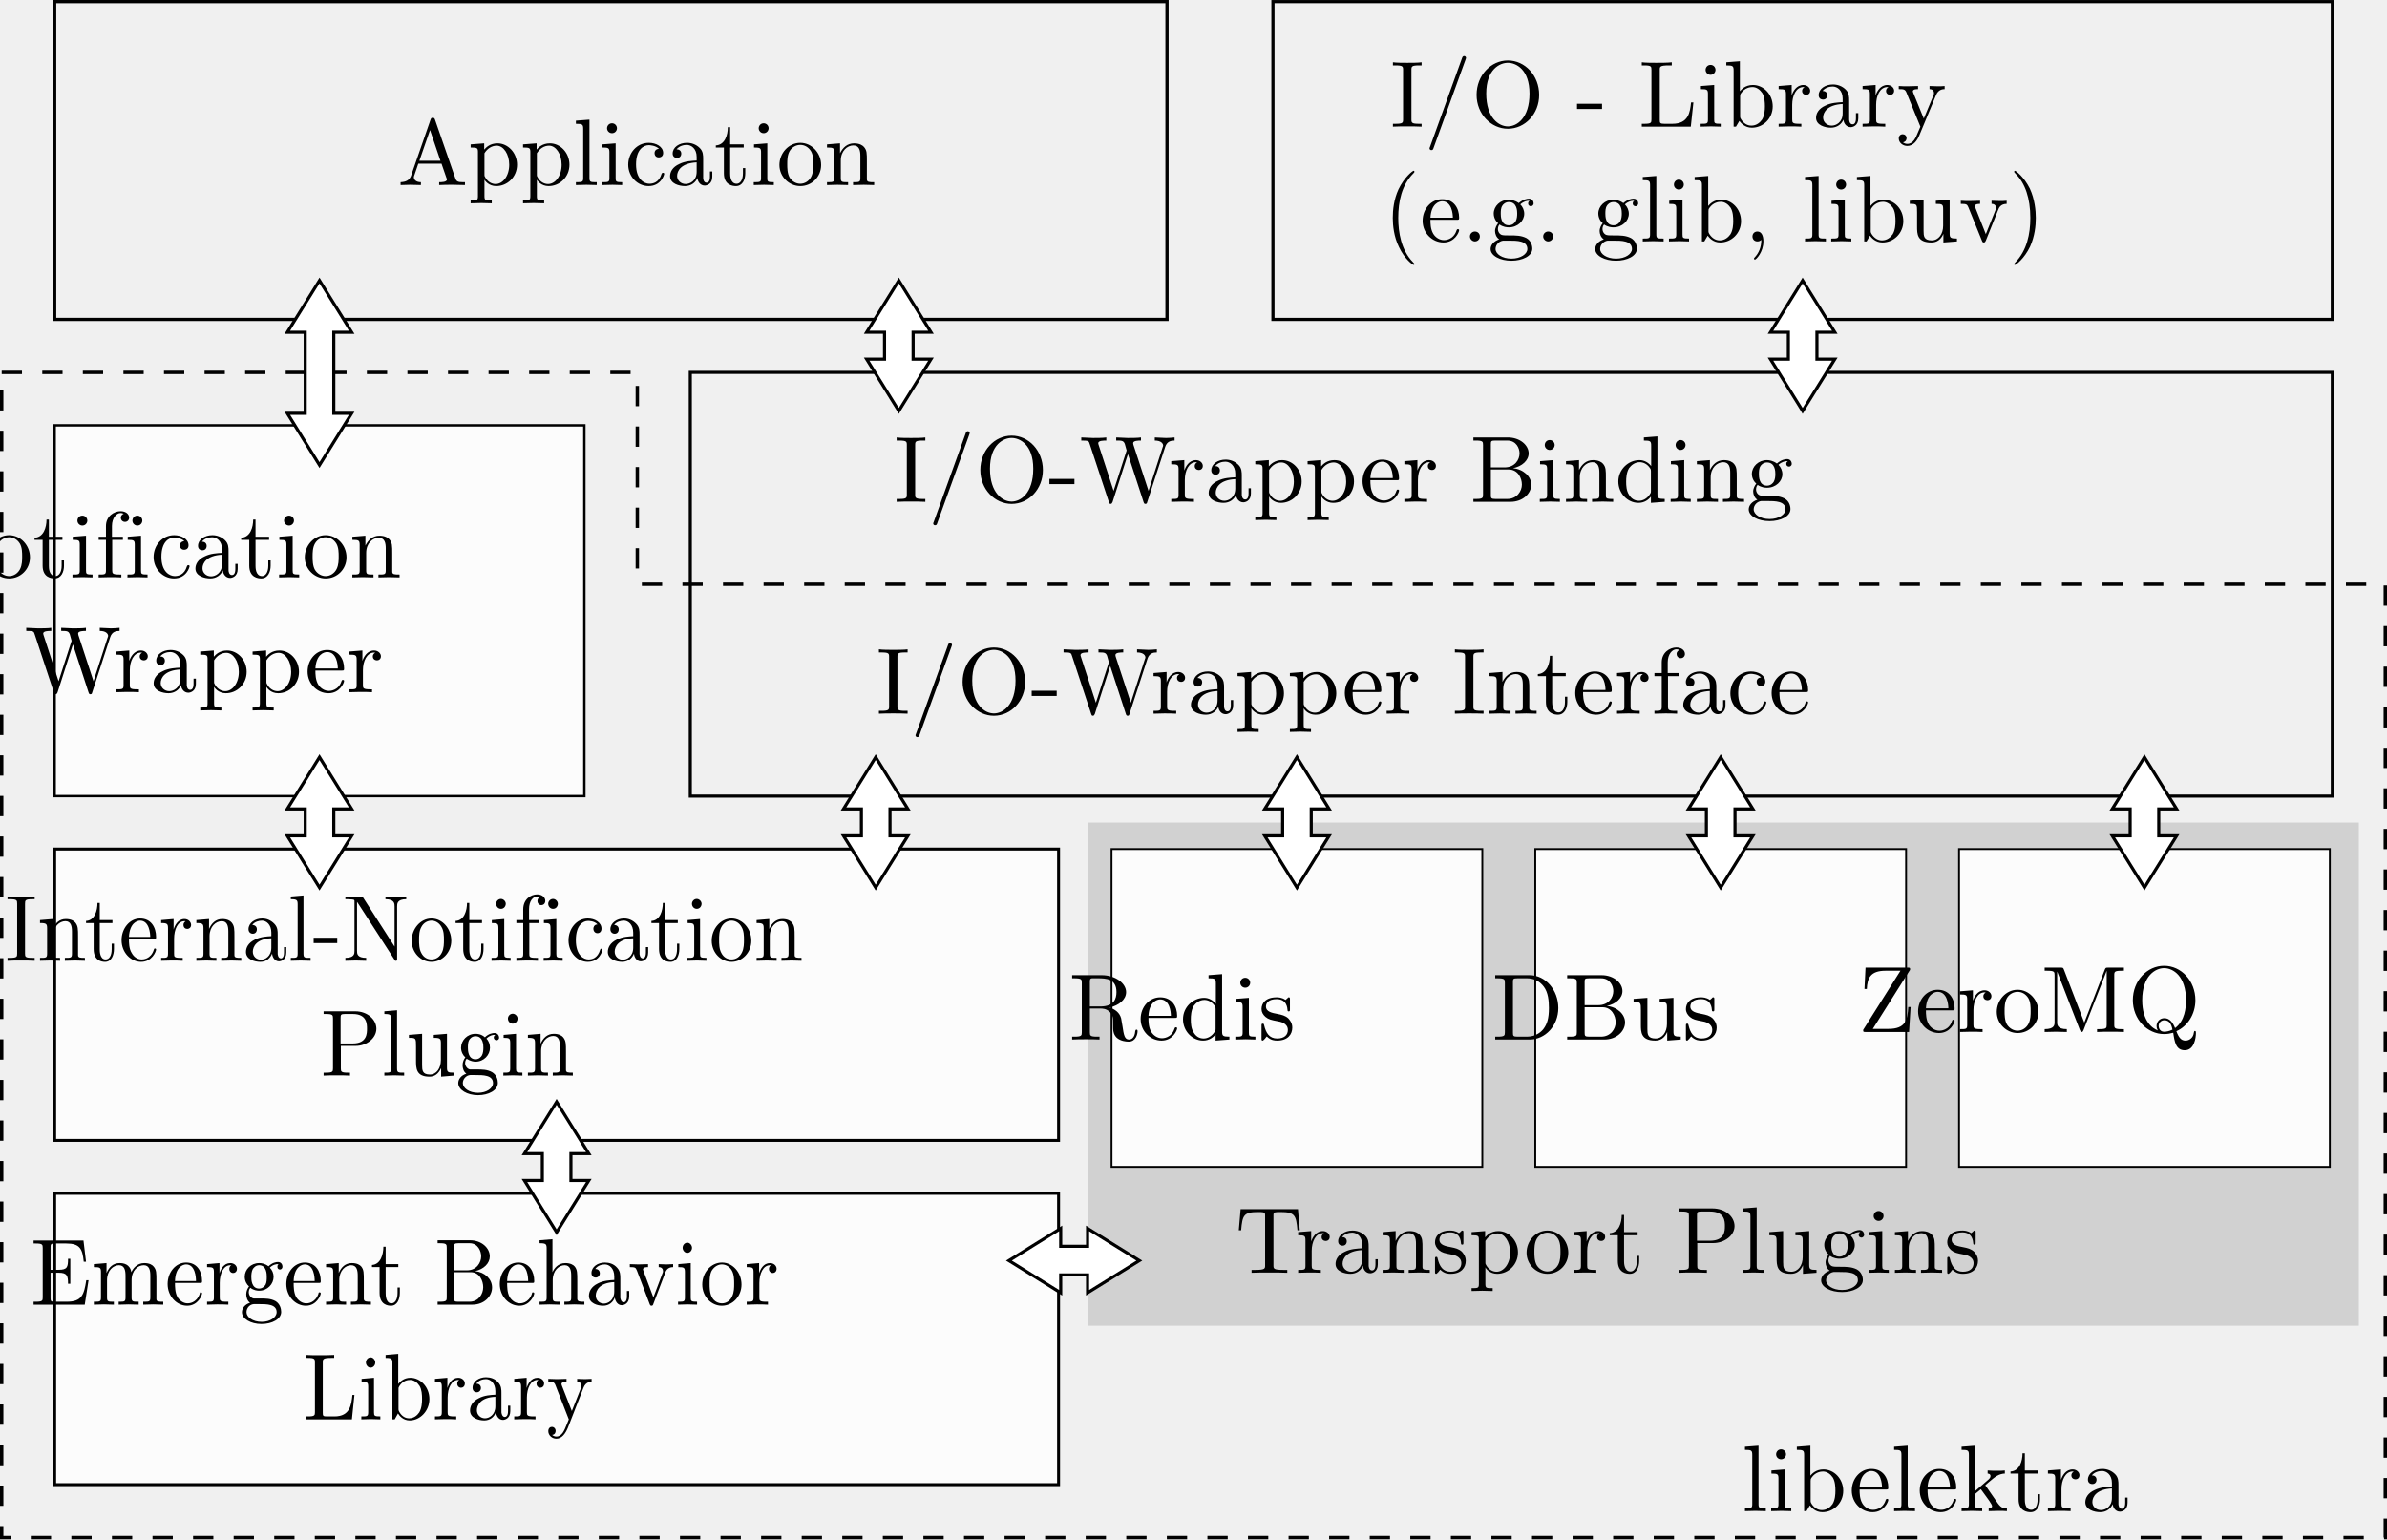
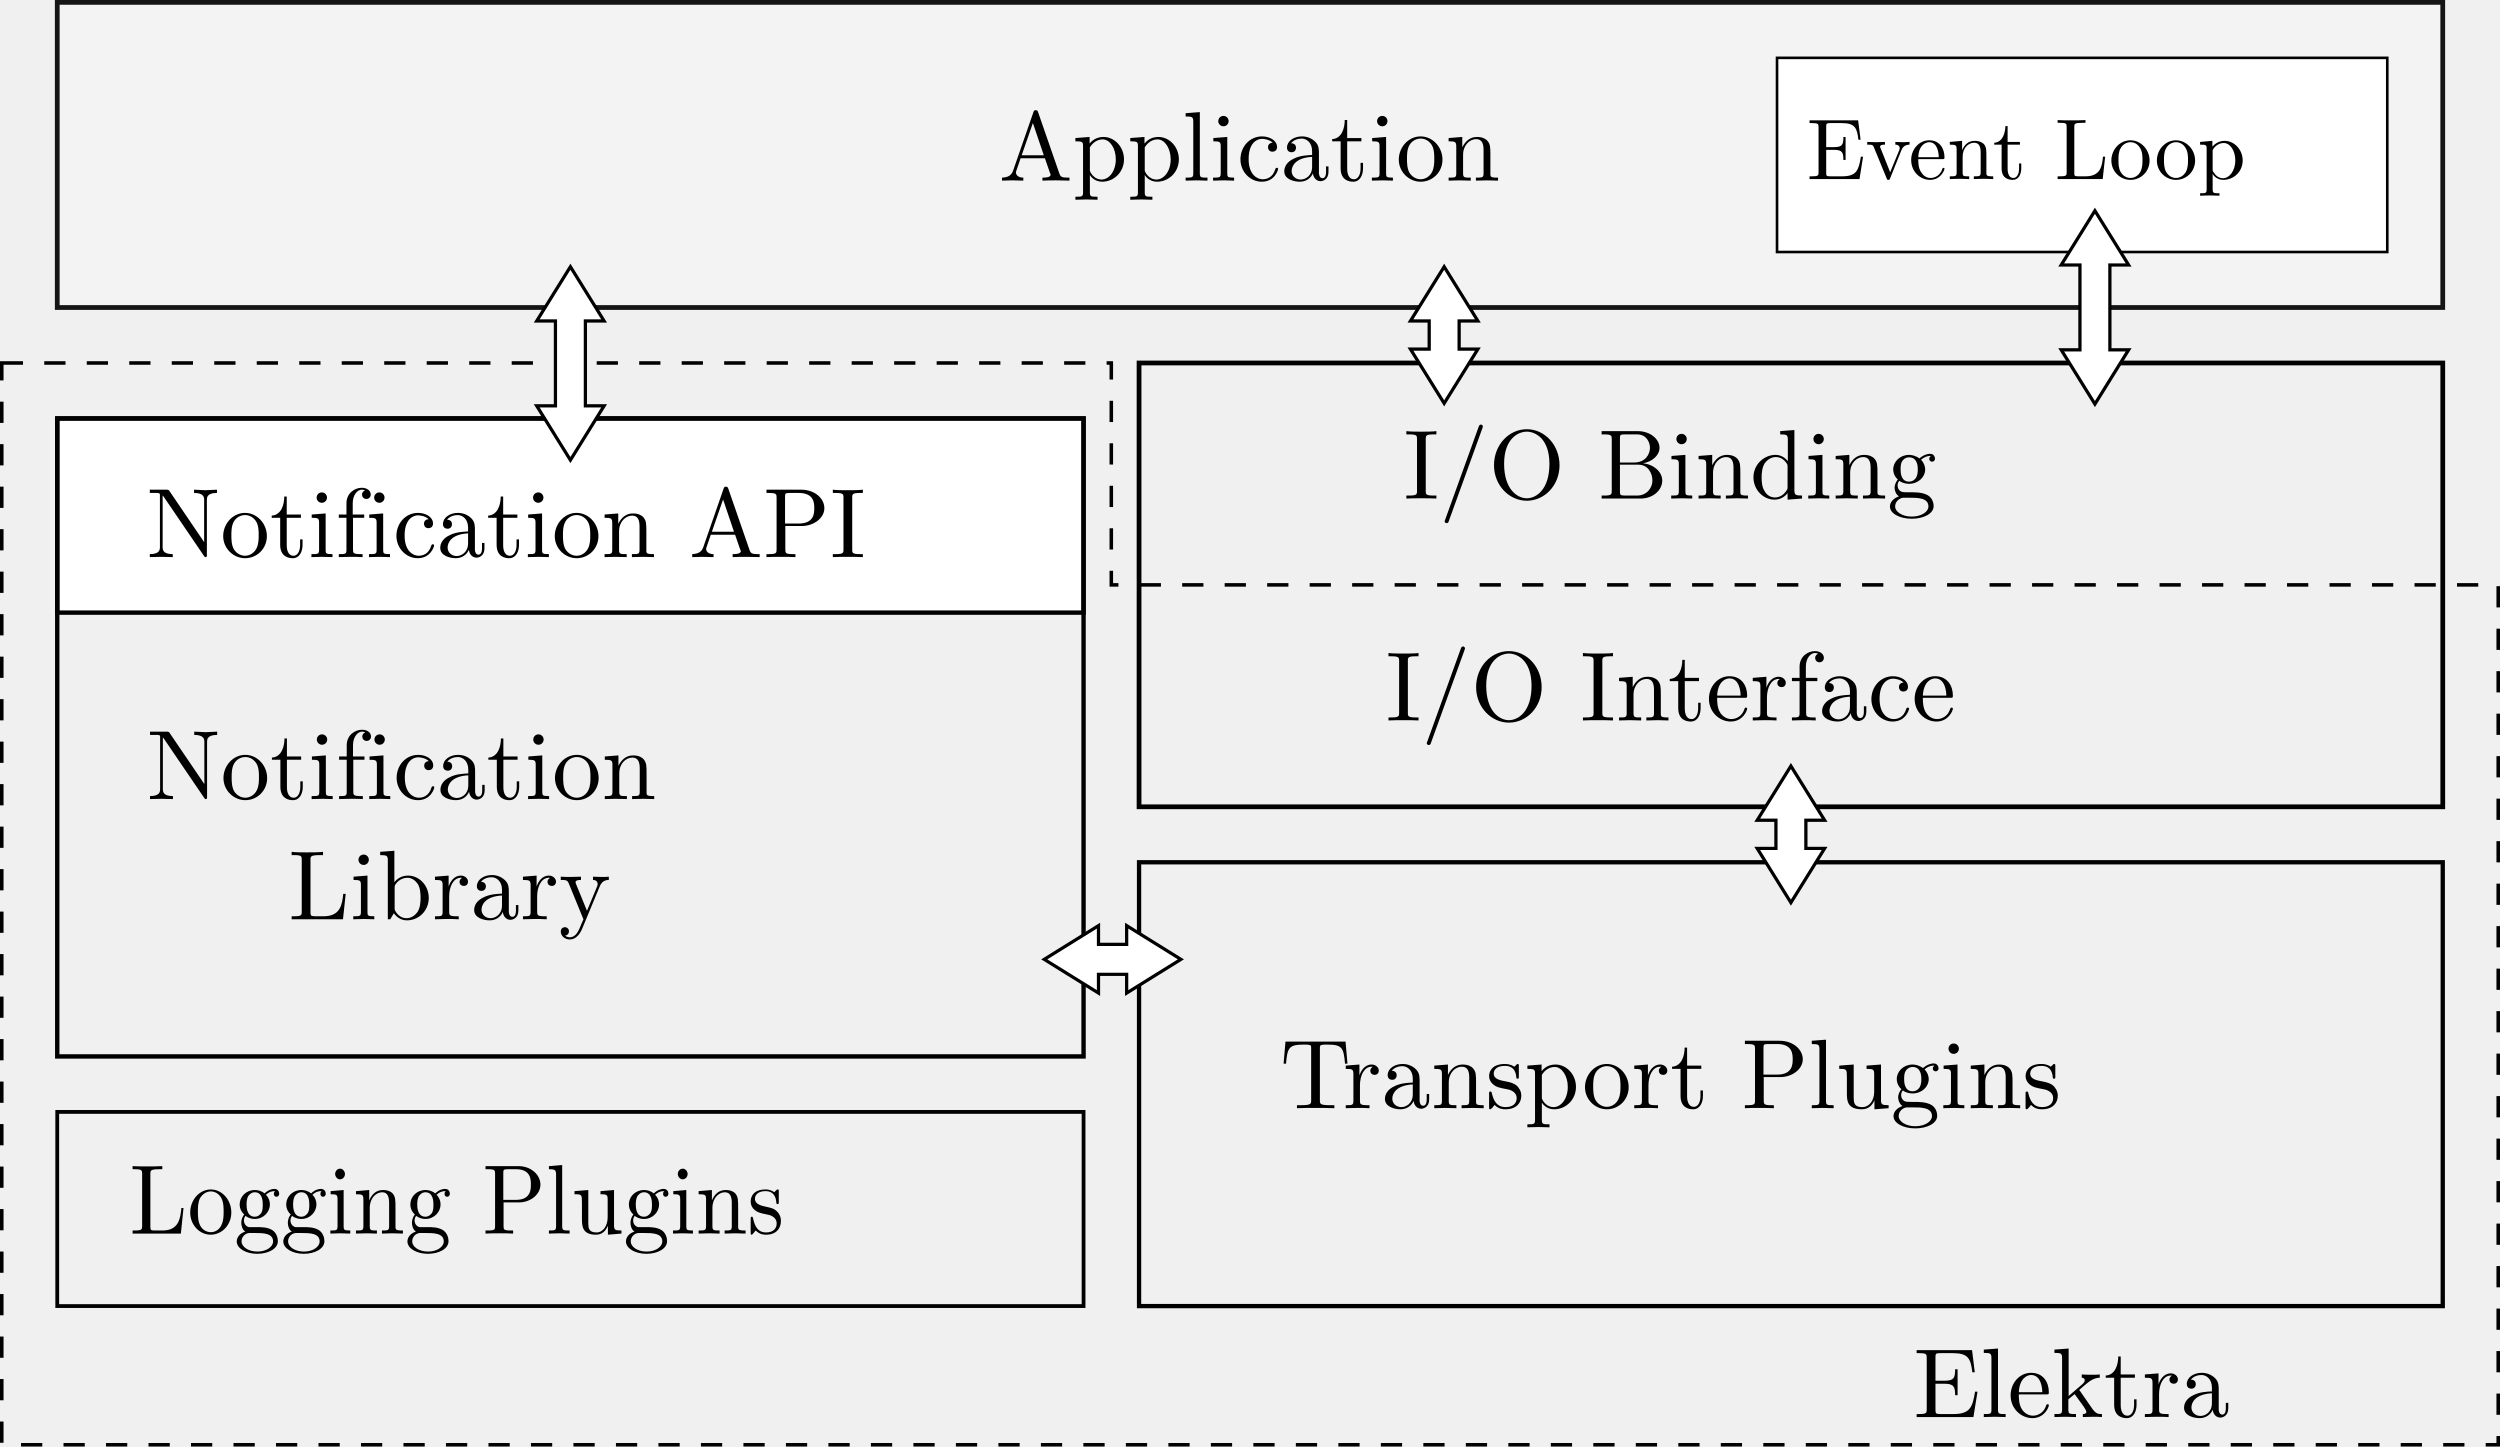
- <svg xmlns="http://www.w3.org/2000/svg" width="143.078mm" height="92.273mm" viewBox="0 0 143.078 92.273" version="1.1" id="svg8">
+ <svg xmlns="http://www.w3.org/2000/svg" width="143.078mm" height="82.787mm" viewBox="0 0 143.078 82.787" version="1.1" id="svg8">
  <defs id="defs2">
    <marker orient="auto" refY="0" refX="0" id="Arrow1Lend" style="overflow:visible">
      <path id="path4611" d="M 0,0 5,-5 -12.5,0 5,5 Z" style="fill:#000000;fill-opacity:1;fill-rule:evenodd;stroke:#000000;stroke-width:1pt;stroke-opacity:1" transform="matrix(-0.8,0,0,-0.8,-10,0)" />
    </marker>
    <marker orient="auto" refY="0" refX="0" id="Arrow1Lend-5" style="overflow:visible">
      <path id="path4611-6" d="M 0,0 5,-5 -12.5,0 5,5 Z" style="fill:#000000;fill-opacity:1;fill-rule:evenodd;stroke:#000000;stroke-width:1pt;stroke-opacity:1" transform="matrix(-0.8,0,0,-0.8,-10,0)" />
    </marker>
    <marker orient="auto" refY="0" refX="0" id="Arrow1Lend-5-7" style="overflow:visible">
      <path id="path4611-6-4" d="M 0,0 5,-5 -12.5,0 5,5 Z" style="fill:#000000;fill-opacity:1;fill-rule:evenodd;stroke:#000000;stroke-width:1pt;stroke-opacity:1" transform="matrix(-0.8,0,0,-0.8,-10,0)" />
    </marker>
    <marker orient="auto" refY="0" refX="0" id="Arrow1Lend-0" style="overflow:visible">
      <path id="path4611-64" d="M 0,0 5,-5 -12.5,0 5,5 Z" style="fill:#000000;fill-opacity:1;fill-rule:evenodd;stroke:#000000;stroke-width:1pt;stroke-opacity:1" transform="matrix(-0.8,0,0,-0.8,-10,0)" />
    </marker>
    <marker orient="auto" refY="0" refX="0" id="Arrow1Lend-0-8" style="overflow:visible">
      <path id="path4611-64-5" d="M 0,0 5,-5 -12.5,0 5,5 Z" style="fill:#000000;fill-opacity:1;fill-rule:evenodd;stroke:#000000;stroke-width:1pt;stroke-opacity:1" transform="matrix(-0.8,0,0,-0.8,-10,0)" />
    </marker>
    <marker orient="auto" refY="0" refX="0" id="Arrow1Lend-5-7-2" style="overflow:visible">
      <path id="path4611-6-4-2" d="M 0,0 5,-5 -12.5,0 5,5 Z" style="fill:#000000;fill-opacity:1;fill-rule:evenodd;stroke:#000000;stroke-width:1pt;stroke-opacity:1" transform="matrix(-0.8,0,0,-0.8,-10,0)" />
    </marker>
  </defs>
-   <g id="layer1" transform="translate(0.1013395,-3.216026)">
-     <rect id="rect3680-6-1-9-5" width="63.5" height="19.05" x="76.2" y="3.313" style="fill:none;fill-opacity:1;stroke:#000000;stroke-width:0.189;stroke-miterlimit:4;stroke-dasharray:none;stroke-opacity:1" />
+   <g id="layer1" transform="translate(0.1013395,-4.764009)">
+     <rect id="rect3680" width="136.525" height="17.463" x="3.175" y="4.9" style="fill:#f3f3f3;fill-opacity:1;stroke:#151515;stroke-width:0.272;stroke-miterlimit:4;stroke-dasharray:none;stroke-opacity:1" />
+     <rect id="rect3680-6-1-9-5" width="34.925" height="11.112" x="101.6" y="8.075" style="fill:#ffffff;fill-opacity:1;stroke:#000000;stroke-width:0.15;stroke-miterlimit:4;stroke-dasharray:none;stroke-opacity:1" />
    <rect style="fill:none;fill-opacity:1;stroke:none;stroke-width:0.041;stroke-miterlimit:4;stroke-dasharray:none;stroke-dashoffset:0;stroke-opacity:1;paint-order:normal" id="rect4668" width="98.425" height="12.7" x="41.275" y="25.538" />
-     <rect id="rect3680-6-1-9-5-9" width="98.425" height="25.4" x="41.275" y="25.538" style="fill:none;fill-opacity:1;stroke:#000000;stroke-width:0.186;stroke-miterlimit:4;stroke-dasharray:none;stroke-opacity:1" />
-     <rect style="fill:#d1d1d1;fill-opacity:1;stroke:#000000;stroke-width:0;stroke-miterlimit:4;stroke-dasharray:none;stroke-dashoffset:0;stroke-opacity:1" id="rect4684" width="76.2" height="30.163" x="65.088" y="52.525" />
-     <rect id="rect3680" width="66.675" height="19.05" x="3.175" y="3.313" style="fill:none;fill-opacity:1;stroke:#000000;stroke-width:0.193;stroke-miterlimit:4;stroke-dasharray:none;stroke-opacity:1" />
-     <text xml:space="preserve" style="font-style:normal;font-weight:normal;font-size:10.583px;line-height:1.25;font-family:sans-serif;letter-spacing:0px;word-spacing:0px;fill:#000000;fill-opacity:1;stroke:none;stroke-width:0.265" x="23.723" y="14.311" id="text4512">
-       <tspan id="tspan4510" x="23.723" y="14.311" style="font-style:normal;font-variant:normal;font-weight:normal;font-stretch:normal;font-size:5.644px;font-family:'Latin Modern Roman';-inkscape-font-specification:'Latin Modern Roman, Normal';font-variant-ligatures:normal;font-variant-caps:normal;font-variant-numeric:normal;font-feature-settings:normal;text-align:start;writing-mode:lr-tb;text-anchor:start;stroke-width:0.265">Application</tspan>
+     <rect id="rect3680-6-1-9-5-9" width="74.613" height="25.4" x="65.088" y="25.538" style="fill:none;fill-opacity:1;stroke:#000000;stroke-width:0.272;stroke-miterlimit:4;stroke-dasharray:none;stroke-opacity:1" />
+     <rect style="fill:none;fill-opacity:1;stroke:#000000;stroke-width:0.247;stroke-miterlimit:4;stroke-dasharray:none;stroke-dashoffset:0;stroke-opacity:1" id="rect4684" width="74.612" height="25.4" x="65.088" y="54.113" />
+     <text xml:space="preserve" style="font-style:normal;font-weight:normal;font-size:10.583px;line-height:1.25;font-family:sans-serif;letter-spacing:0px;word-spacing:0px;fill:#000000;fill-opacity:1;stroke:none;stroke-width:0.265" x="57.06" y="15.104" id="text4512">
+       <tspan id="tspan4510" x="57.06" y="15.104" style="font-style:normal;font-variant:normal;font-weight:normal;font-stretch:normal;font-size:5.644px;font-family:'Latin Modern Roman';-inkscape-font-specification:'Latin Modern Roman, Normal';font-variant-ligatures:normal;font-variant-caps:normal;font-variant-numeric:normal;font-feature-settings:normal;text-align:start;writing-mode:lr-tb;text-anchor:start;stroke-width:0.265">Application</tspan>
    </text>
-     <rect id="rect3680-6" width="60.175" height="17.463" x="3.175" y="54.112" style="fill:#fcfcfc;fill-opacity:1;stroke:#000000;stroke-width:0.176;stroke-opacity:1" />
-     <text xml:space="preserve" style="font-style:normal;font-weight:normal;font-size:10.301px;line-height:0.65;font-family:sans-serif;text-align:center;letter-spacing:0px;word-spacing:0px;text-anchor:middle;fill:#000000;fill-opacity:1;stroke:none;stroke-width:0.258" x="34.157" y="59.19" id="text4512-6" transform="scale(0.9733285,1.027402)">
-       <tspan x="34.157" y="59.19" style="font-style:normal;font-variant:normal;font-weight:normal;font-stretch:normal;font-size:5.494px;line-height:0.65;font-family:'Latin Modern Roman';-inkscape-font-specification:'Latin Modern Roman, Normal';font-variant-ligatures:normal;font-variant-caps:normal;font-variant-numeric:normal;font-feature-settings:normal;text-align:center;writing-mode:lr-tb;text-anchor:middle;stroke-width:0.258" id="tspan4532">Internal-Notification</tspan>
-       <tspan x="34.157" y="65.886" style="font-style:normal;font-variant:normal;font-weight:normal;font-stretch:normal;font-size:5.494px;line-height:0.65;font-family:'Latin Modern Roman';-inkscape-font-specification:'Latin Modern Roman, Normal';font-variant-ligatures:normal;font-variant-caps:normal;font-variant-numeric:normal;font-feature-settings:normal;text-align:center;writing-mode:lr-tb;text-anchor:middle;stroke-width:0.258" id="tspan5643">Plugin</tspan>
+     <text xml:space="preserve" style="font-style:normal;font-weight:normal;font-size:4.939px;line-height:0.65;font-family:sans-serif;text-align:center;letter-spacing:0px;word-spacing:0px;text-anchor:middle;fill:#000000;fill-opacity:1;stroke:none;stroke-width:0.265;" x="119.07" y="15.011" id="text4512-6-3-8-3">
+       <tspan x="119.07" y="15.011" style="font-style:normal;font-variant:normal;font-weight:normal;font-stretch:normal;font-size:4.939px;line-height:0.65;font-family:'Latin Modern Roman';-inkscape-font-specification:'Latin Modern Roman, Normal';font-variant-ligatures:normal;font-variant-caps:normal;font-variant-numeric:normal;font-feature-settings:normal;text-align:center;writing-mode:lr-tb;text-anchor:middle;stroke-width:0.265;" id="tspan4584">Event Loop</tspan>
    </text>
-     <rect id="rect3680-6-1" width="22.225" height="19.05" x="66.525" y="54.112" style="fill:#fcfcfc;fill-opacity:1;stroke:#000000;stroke-width:0.112;stroke-opacity:1" />
-     <text xml:space="preserve" style="font-style:normal;font-weight:normal;font-size:10.583px;line-height:0.65;font-family:sans-serif;text-align:center;letter-spacing:0px;word-spacing:0px;text-anchor:middle;fill:#000000;fill-opacity:1;stroke:none;stroke-width:0.265" x="77.636" y="65.534" id="text4512-6-3">
-       <tspan x="77.636" y="65.534" style="font-style:normal;font-variant:normal;font-weight:normal;font-stretch:normal;font-size:5.644px;line-height:0.65;font-family:'Latin Modern Roman';-inkscape-font-specification:'Latin Modern Roman, Normal';font-variant-ligatures:normal;font-variant-caps:normal;font-variant-numeric:normal;font-feature-settings:normal;text-align:center;writing-mode:lr-tb;text-anchor:middle;stroke-width:0.265" id="tspan4563">Redis</tspan>
+     <text xml:space="preserve" style="font-style:normal;font-weight:normal;font-size:10.583px;line-height:0.65;font-family:sans-serif;text-align:center;letter-spacing:0px;word-spacing:0px;text-anchor:middle;fill:#000000;fill-opacity:1;stroke:none;stroke-width:0.265" x="102.395" y="45.999" id="text4512-6-3-8-3-5">
+       <tspan x="102.395" y="45.999" style="font-style:normal;font-variant:normal;font-weight:normal;font-stretch:normal;font-size:5.644px;line-height:0.65;font-family:'Latin Modern Roman';-inkscape-font-specification:'Latin Modern Roman, Normal';font-variant-ligatures:normal;font-variant-caps:normal;font-variant-numeric:normal;font-feature-settings:normal;text-align:center;writing-mode:lr-tb;text-anchor:middle;stroke-width:0.265" id="tspan4584-2">I/O Interface</tspan>
    </text>
-     <text xml:space="preserve" style="font-style:normal;font-weight:normal;font-size:10.583px;line-height:0.65;font-family:sans-serif;text-align:center;letter-spacing:0px;word-spacing:0px;text-anchor:middle;fill:#000000;fill-opacity:1;stroke:none;stroke-width:0.265" x="109.539" y="10.809" id="text4512-6-3-8-3">
-       <tspan id="tspan5823-7" x="109.539" y="10.809" style="font-style:normal;font-variant:normal;font-weight:normal;font-stretch:normal;font-size:5.644px;line-height:0.65;font-family:'Latin Modern Roman';-inkscape-font-specification:'Latin Modern Roman, Normal';font-variant-ligatures:normal;font-variant-caps:normal;font-variant-numeric:normal;font-feature-settings:normal;text-align:center;writing-mode:lr-tb;text-anchor:middle;stroke-width:0.265">I/O - Library</tspan>
-       <tspan x="109.539" y="17.688" style="font-style:normal;font-variant:normal;font-weight:normal;font-stretch:normal;font-size:5.644px;line-height:0.65;font-family:'Latin Modern Roman';-inkscape-font-specification:'Latin Modern Roman, Normal';font-variant-ligatures:normal;font-variant-caps:normal;font-variant-numeric:normal;font-feature-settings:normal;text-align:center;writing-mode:lr-tb;text-anchor:middle;stroke-width:0.265" id="tspan4584">(e.g. glib, libuv)</tspan>
+     <text xml:space="preserve" style="font-style:normal;font-weight:normal;font-size:10.583px;line-height:0.65;font-family:sans-serif;text-align:center;letter-spacing:0px;word-spacing:0px;text-anchor:middle;fill:#000000;fill-opacity:1;stroke:none;stroke-width:0.265" x="32.512" y="50.497" id="text4512-6-3-8-3-5-6">
+       <tspan x="32.512" y="50.497" style="font-style:normal;font-variant:normal;font-weight:normal;font-stretch:normal;font-size:5.644px;line-height:0.65;font-family:'Latin Modern Roman';-inkscape-font-specification:'Latin Modern Roman, Normal';font-variant-ligatures:normal;font-variant-caps:normal;font-variant-numeric:normal;font-feature-settings:normal;text-align:center;writing-mode:lr-tb;text-anchor:middle;stroke-width:0.265" id="tspan4584-2-2">Notification</tspan>
+       <tspan x="32.512" y="57.376" style="font-style:normal;font-variant:normal;font-weight:normal;font-stretch:normal;font-size:5.644px;line-height:0.65;font-family:'Latin Modern Roman';-inkscape-font-specification:'Latin Modern Roman, Normal';font-variant-ligatures:normal;font-variant-caps:normal;font-variant-numeric:normal;font-feature-settings:normal;text-align:center;writing-mode:lr-tb;text-anchor:middle;stroke-width:0.265" id="tspan4676">Library</tspan>
    </text>
-     <text xml:space="preserve" style="font-style:normal;font-weight:normal;font-size:10.583px;line-height:0.65;font-family:sans-serif;text-align:center;letter-spacing:0px;word-spacing:0px;text-anchor:middle;fill:#000000;fill-opacity:1;stroke:none;stroke-width:0.265" x="87.314" y="45.999" id="text4512-6-3-8-3-5">
-       <tspan x="87.314" y="45.999" style="font-style:normal;font-variant:normal;font-weight:normal;font-stretch:normal;font-size:5.644px;line-height:0.65;font-family:'Latin Modern Roman';-inkscape-font-specification:'Latin Modern Roman, Normal';font-variant-ligatures:normal;font-variant-caps:normal;font-variant-numeric:normal;font-feature-settings:normal;text-align:center;writing-mode:lr-tb;text-anchor:middle;stroke-width:0.265" id="tspan4584-2">I/O-Wrapper Interface</tspan>
+     <text xml:space="preserve" style="font-style:normal;font-weight:normal;font-size:10.583px;line-height:0.65;font-family:sans-serif;text-align:center;letter-spacing:0px;word-spacing:0px;text-anchor:middle;fill:#000000;fill-opacity:1;stroke:none;stroke-width:0.265" x="102.357" y="33.299" id="text4512-6-3-8-3-5-1">
+       <tspan x="102.357" y="33.299" style="font-style:normal;font-variant:normal;font-weight:normal;font-stretch:normal;font-size:5.644px;line-height:0.65;font-family:'Latin Modern Roman';-inkscape-font-specification:'Latin Modern Roman, Normal';font-variant-ligatures:normal;font-variant-caps:normal;font-variant-numeric:normal;font-feature-settings:normal;text-align:center;writing-mode:lr-tb;text-anchor:middle;stroke-width:0.265" id="tspan4584-2-27">I/O Binding</tspan>
    </text>
-     <rect id="rect3680-6-1-9-5-9-6" width="31.75" height="22.225" x="3.175" y="28.713" style="fill:#fcfcfc;fill-opacity:1;stroke:#000000;stroke-width:0.144;stroke-opacity:1" />
-     <text xml:space="preserve" style="font-style:normal;font-weight:normal;font-size:10.583px;line-height:0.65;font-family:sans-serif;text-align:center;letter-spacing:0px;word-spacing:0px;text-anchor:middle;fill:#000000;fill-opacity:1;stroke:none;stroke-width:0.265" x="19.018" y="37.828" id="text4512-6-3-8-3-5-6">
-       <tspan x="19.018" y="37.828" style="font-style:normal;font-variant:normal;font-weight:normal;font-stretch:normal;font-size:5.644px;line-height:0.65;font-family:'Latin Modern Roman';-inkscape-font-specification:'Latin Modern Roman, Normal';font-variant-ligatures:normal;font-variant-caps:normal;font-variant-numeric:normal;font-feature-settings:normal;text-align:center;writing-mode:lr-tb;text-anchor:middle;stroke-width:0.265" id="tspan4584-2-2">Notification</tspan>
-       <tspan x="19.018" y="44.707" style="font-style:normal;font-variant:normal;font-weight:normal;font-stretch:normal;font-size:5.644px;line-height:0.65;font-family:'Latin Modern Roman';-inkscape-font-specification:'Latin Modern Roman, Normal';font-variant-ligatures:normal;font-variant-caps:normal;font-variant-numeric:normal;font-feature-settings:normal;text-align:center;writing-mode:lr-tb;text-anchor:middle;stroke-width:0.265" id="tspan4676">Wrapper</tspan>
+     <text xml:space="preserve" style="font-style:normal;font-weight:normal;font-size:10.583px;line-height:0.65;font-family:sans-serif;text-align:center;letter-spacing:0px;word-spacing:0px;text-anchor:middle;fill:#000000;fill-opacity:1;stroke:none;stroke-width:0.265" x="102.39" y="68.19" id="text4512-6-3-3">
+       <tspan x="102.39" y="68.19" style="font-style:normal;font-variant:normal;font-weight:normal;font-stretch:normal;font-size:5.644px;line-height:0.65;font-family:'Latin Modern Roman';-inkscape-font-specification:'Latin Modern Roman, Normal';font-variant-ligatures:normal;font-variant-caps:normal;font-variant-numeric:normal;font-feature-settings:normal;text-align:center;writing-mode:lr-tb;text-anchor:middle;stroke-width:0.265" id="tspan4563-6">Transport Plugins</tspan>
    </text>
-     <rect id="rect3680-6-1-3" width="22.225" height="19.05" x="91.925" y="54.112" style="fill:#fcfcfc;fill-opacity:1;stroke:#000000;stroke-width:0.112;stroke-opacity:1" />
-     <text xml:space="preserve" style="font-style:normal;font-weight:normal;font-size:10.583px;line-height:0.65;font-family:sans-serif;text-align:center;letter-spacing:0px;word-spacing:0px;text-anchor:middle;fill:#000000;fill-opacity:1;stroke:none;stroke-width:0.265" x="103.036" y="65.534" id="text4512-6-3-6">
-       <tspan x="103.036" y="65.534" style="font-style:normal;font-variant:normal;font-weight:normal;font-stretch:normal;font-size:5.644px;line-height:0.65;font-family:'Latin Modern Roman';-inkscape-font-specification:'Latin Modern Roman, Normal';font-variant-ligatures:normal;font-variant-caps:normal;font-variant-numeric:normal;font-feature-settings:normal;text-align:center;writing-mode:lr-tb;text-anchor:middle;stroke-width:0.265" id="tspan4563-5">DBus</tspan>
+     <path style="fill:none;fill-opacity:1;stroke:#000000;stroke-width:0.203;stroke-miterlimit:4;stroke-dasharray:1.216, 1.216;stroke-dashoffset:0;stroke-opacity:1" d="M 4.6101684e-7,25.538 H 63.5 v 12.7 h 79.375 v 49.212 H 4.6101678e-7 Z" id="rect4719" />
+     <rect id="rect3680-6-1-9-5-92" width="58.738" height="11.113" x="3.175" y="28.712" style="fill:#ffffff;fill-opacity:1;stroke:#000000;stroke-width:0.251;stroke-miterlimit:4;stroke-dasharray:none;stroke-opacity:1" />
+     <rect id="rect3680-6-1-9-5-9-6" width="58.737" height="36.512" x="3.175" y="28.713" style="fill:none;fill-opacity:1;stroke:#000000;stroke-width:0.251;stroke-miterlimit:4;stroke-dasharray:none;stroke-opacity:1" />
+     <path style="fill:#ffffff;fill-opacity:1;stroke:#000000;stroke-width:0.186;stroke-linecap:butt;stroke-linejoin:miter;stroke-miterlimit:4;stroke-dasharray:none;stroke-opacity:1" d="m 32.544,31.094 1.929,-3.104 h -1.072 v -4.856 h 1.072 l -1.929,-3.104 -1.929,3.104 h 1.072 v 4.856 h -1.072 z" id="path4542-6-5-0-0-7-9" />
+     <path style="fill:#ffffff;fill-opacity:1;stroke:#000000;stroke-width:0.186;stroke-linecap:butt;stroke-linejoin:miter;stroke-miterlimit:4;stroke-dasharray:none;stroke-opacity:1" d="m 82.55,27.848 1.929,-3.104 H 83.407 v -1.611 h 1.072 l -1.929,-3.104 -1.929,3.104 h 1.072 v 1.611 h -1.072 z" id="path4542-6-5-0-0-7-9-2" />
+     <path style="fill:#ffffff;fill-opacity:1;stroke:#000000;stroke-width:0.186;stroke-linecap:butt;stroke-linejoin:miter;stroke-miterlimit:4;stroke-dasharray:none;stroke-opacity:1" d="m 67.482,59.669 -3.104,-1.929 v 1.072 h -1.611 v -1.072 l -3.104,1.929 3.104,1.929 v -1.072 h 1.611 v 1.072 z" id="path4542-6-5-0-0-7-9-7" />
+     <rect id="rect3680-6-3" width="58.737" height="11.112" x="3.175" y="68.4" style="fill:none;fill-opacity:1;stroke:#000000;stroke-width:0.217;stroke-miterlimit:4;stroke-dasharray:none;stroke-opacity:1" />
+     <text xml:space="preserve" style="font-style:normal;font-weight:normal;font-size:10.281px;line-height:0.65;font-family:sans-serif;text-align:center;letter-spacing:0px;word-spacing:0px;text-anchor:middle;fill:#000000;fill-opacity:1;stroke:none;stroke-width:0.257" x="33.488" y="73.212" id="text4512-6-6" transform="scale(0.9714414,1.029398)">
+       <tspan x="33.488" y="73.212" style="font-style:normal;font-variant:normal;font-weight:normal;font-stretch:normal;font-size:5.483px;line-height:0.65;font-family:'Latin Modern Roman';-inkscape-font-specification:'Latin Modern Roman, Normal';font-variant-ligatures:normal;font-variant-caps:normal;font-variant-numeric:normal;font-feature-settings:normal;text-align:center;writing-mode:lr-tb;text-anchor:middle;stroke-width:0.257" id="tspan5063">Logging Plugins</tspan>
    </text>
-     <rect id="rect3680-6-1-3-3" width="22.225" height="19.05" x="117.325" y="54.112" style="fill:#fcfcfc;fill-opacity:1;stroke:#000000;stroke-width:0.112;stroke-opacity:1" />
-     <text xml:space="preserve" style="font-style:normal;font-weight:normal;font-size:10.583px;line-height:0.65;font-family:sans-serif;text-align:center;letter-spacing:0px;word-spacing:0px;text-anchor:middle;fill:#000000;fill-opacity:1;stroke:none;stroke-width:0.265" x="128.422" y="65.08" id="text4512-6-3-6-5">
-       <tspan x="128.422" y="65.08" style="font-style:normal;font-variant:normal;font-weight:normal;font-stretch:normal;font-size:5.644px;line-height:0.65;font-family:'Latin Modern Roman';-inkscape-font-specification:'Latin Modern Roman, Normal';font-variant-ligatures:normal;font-variant-caps:normal;font-variant-numeric:normal;font-feature-settings:normal;text-align:center;writing-mode:lr-tb;text-anchor:middle;stroke-width:0.265" id="tspan4563-5-2">ZeroMQ</tspan>
+     <path style="fill:#ffffff;fill-opacity:1;stroke:#000000;stroke-width:0.186;stroke-linecap:butt;stroke-linejoin:miter;stroke-miterlimit:4;stroke-dasharray:none;stroke-opacity:1" d="m 102.394,56.423 1.929,-3.104 h -1.072 v -1.611 h 1.072 l -1.929,-3.104 -1.929,3.104 h 1.072 v 1.611 h -1.072 z" id="path4542-6-5-0-0-7-9-9-3" />
+     <text xml:space="preserve" style="font-style:normal;font-weight:normal;font-size:10.583px;line-height:0.65;font-family:sans-serif;text-align:center;letter-spacing:0px;word-spacing:0px;text-anchor:middle;fill:#000000;fill-opacity:1;stroke:none;stroke-width:0.265" x="141.287" y="85.863" id="text4512-6-3-3-7">
+       <tspan x="141.287" y="85.863" style="font-style:normal;font-variant:normal;font-weight:normal;font-stretch:normal;font-size:5.644px;line-height:0.65;font-family:'Latin Modern Roman';-inkscape-font-specification:'Latin Modern Roman, Normal';font-variant-ligatures:normal;font-variant-caps:normal;font-variant-numeric:normal;font-feature-settings:normal;text-align:end;writing-mode:lr-tb;text-anchor:end;stroke-width:0.265" id="tspan4563-6-2">Elektra</tspan>
    </text>
-     <text xml:space="preserve" style="font-style:normal;font-weight:normal;font-size:10.583px;line-height:0.65;font-family:sans-serif;text-align:center;letter-spacing:0px;word-spacing:0px;text-anchor:middle;fill:#000000;fill-opacity:1;stroke:none;stroke-width:0.265" x="87.314" y="33.299" id="text4512-6-3-8-3-5-1">
-       <tspan x="87.314" y="33.299" style="font-style:normal;font-variant:normal;font-weight:normal;font-stretch:normal;font-size:5.644px;line-height:0.65;font-family:'Latin Modern Roman';-inkscape-font-specification:'Latin Modern Roman, Normal';font-variant-ligatures:normal;font-variant-caps:normal;font-variant-numeric:normal;font-feature-settings:normal;text-align:center;writing-mode:lr-tb;text-anchor:middle;stroke-width:0.265" id="tspan4584-2-27">I/O-Wrapper Binding</tspan>
+     <path style="fill:#ffffff;fill-opacity:1;stroke:#000000;stroke-width:0.186;stroke-linecap:butt;stroke-linejoin:miter;stroke-miterlimit:4;stroke-dasharray:none;stroke-opacity:1" d="m 119.793,27.89 1.929,-3.104 h -1.072 v -4.856 h 1.072 l -1.929,-3.104 -1.929,3.104 h 1.072 v 4.856 h -1.072 z" id="path4542-6-5-0-0-7-9-4" />
+     <text xml:space="preserve" style="font-style:normal;font-variant:normal;font-weight:normal;font-stretch:normal;font-size:5.494px;line-height:1.25;font-family:'Latin Modern Roman';-inkscape-font-specification:'Latin Modern Roman, Normal';font-variant-ligatures:normal;font-variant-caps:normal;font-variant-numeric:normal;font-feature-settings:normal;text-align:center;letter-spacing:0px;word-spacing:0px;writing-mode:lr-tb;text-anchor:middle;fill:#000000;fill-opacity:1;stroke:none;stroke-width:0.265" x="104.775" y="65.225" id="text4866">
+       <tspan id="tspan4864" x="104.775" y="70.34" style="stroke-width:0.265" />
    </text>
-     <text xml:space="preserve" style="font-style:normal;font-weight:normal;font-size:10.583px;line-height:0.65;font-family:sans-serif;text-align:center;letter-spacing:0px;word-spacing:0px;text-anchor:middle;fill:#000000;fill-opacity:1;stroke:none;stroke-width:0.265" x="103.183" y="79.513" id="text4512-6-3-3">
-       <tspan x="103.183" y="79.513" style="font-style:normal;font-variant:normal;font-weight:normal;font-stretch:normal;font-size:5.644px;line-height:0.65;font-family:'Latin Modern Roman';-inkscape-font-specification:'Latin Modern Roman, Normal';font-variant-ligatures:normal;font-variant-caps:normal;font-variant-numeric:normal;font-feature-settings:normal;text-align:center;writing-mode:lr-tb;text-anchor:middle;stroke-width:0.265" id="tspan4563-6">Transport Plugins</tspan>
+     <text xml:space="preserve" style="font-style:normal;font-weight:normal;font-size:5.644px;line-height:0.65;font-family:sans-serif;text-align:center;letter-spacing:0px;word-spacing:0px;text-anchor:middle;fill:#000000;fill-opacity:1;stroke:none;stroke-width:0.265;" x="32.532" y="36.65" id="text4512-6-3-8-3-4">
+       <tspan x="32.532" y="36.65" style="font-style:normal;font-variant:normal;font-weight:normal;font-stretch:normal;font-size:5.644px;line-height:0.65;font-family:'Latin Modern Roman';-inkscape-font-specification:'Latin Modern Roman, Normal';font-variant-ligatures:normal;font-variant-caps:normal;font-variant-numeric:normal;font-feature-settings:normal;text-align:center;writing-mode:lr-tb;text-anchor:middle;stroke-width:0.265;" id="tspan4584-9">Notification API</tspan>
    </text>
-     <path style="fill:none;fill-opacity:1;stroke:#000000;stroke-width:0.203;stroke-miterlimit:4;stroke-dasharray:1.216, 1.216;stroke-dashoffset:0;stroke-opacity:1" d="M 4.6101684e-7,25.538 H 38.1 v 12.7 h 104.775 v 57.15 H 4.6101684e-7 Z" id="rect4719" />
-     <path style="fill:#ffffff;fill-opacity:1;stroke:#000000;stroke-width:0.186;stroke-linecap:butt;stroke-linejoin:miter;stroke-miterlimit:4;stroke-dasharray:none;stroke-opacity:1" d="m 19.05,31.094 1.929,-3.104 H 19.907 v -4.856 h 1.072 l -1.929,-3.104 -1.929,3.104 h 1.072 v 4.856 h -1.072 z" id="path4542-6-5-0-0-7-9" />
-     <path style="fill:#ffffff;fill-opacity:1;stroke:#000000;stroke-width:0.186;stroke-linecap:butt;stroke-linejoin:miter;stroke-miterlimit:4;stroke-dasharray:none;stroke-opacity:1" d="m 53.774,27.848 1.929,-3.104 h -1.072 v -1.611 h 1.072 l -1.929,-3.104 -1.929,3.104 h 1.072 v 1.611 h -1.072 z" id="path4542-6-5-0-0-7-9-2" />
-     <path style="fill:#ffffff;fill-opacity:1;stroke:#000000;stroke-width:0.186;stroke-linecap:butt;stroke-linejoin:miter;stroke-miterlimit:4;stroke-dasharray:none;stroke-opacity:1" d="m 107.95,27.848 1.929,-3.104 h -1.072 v -1.611 h 1.072 l -1.929,-3.104 -1.929,3.104 h 1.072 v 1.611 h -1.072 z" id="path4542-6-5-0-0-7-9-0" />
-     <path style="fill:#ffffff;fill-opacity:1;stroke:#000000;stroke-width:0.186;stroke-linecap:butt;stroke-linejoin:miter;stroke-miterlimit:4;stroke-dasharray:none;stroke-opacity:1" d="m 19.05,56.423 1.929,-3.104 H 19.907 v -1.611 h 1.072 l -1.929,-3.104 -1.929,3.104 h 1.072 v 1.611 h -1.072 z" id="path4542-6-5-0-0-7-9-23" />
-     <path style="fill:#ffffff;fill-opacity:1;stroke:#000000;stroke-width:0.186;stroke-linecap:butt;stroke-linejoin:miter;stroke-miterlimit:4;stroke-dasharray:none;stroke-opacity:1" d="m 52.388,56.423 1.929,-3.104 h -1.072 v -1.611 h 1.072 l -1.929,-3.104 -1.929,3.104 h 1.072 v 1.611 h -1.072 z" id="path4542-6-5-0-0-7-9-7" />
-     <path style="fill:#ffffff;fill-opacity:1;stroke:#000000;stroke-width:0.186;stroke-linecap:butt;stroke-linejoin:miter;stroke-miterlimit:4;stroke-dasharray:none;stroke-opacity:1" d="m 103.038,56.423 1.929,-3.104 h -1.072 v -1.611 h 1.072 l -1.929,-3.104 -1.929,3.104 h 1.072 v 1.611 h -1.072 z" id="path4542-6-5-0-0-7-9-9" />
-     <path style="fill:#ffffff;fill-opacity:1;stroke:#000000;stroke-width:0.186;stroke-linecap:butt;stroke-linejoin:miter;stroke-miterlimit:4;stroke-dasharray:none;stroke-opacity:1" d="m 128.438,56.423 1.929,-3.104 h -1.072 v -1.611 h 1.072 l -1.929,-3.104 -1.929,3.104 h 1.072 v 1.611 h -1.072 z" id="path4542-6-5-0-0-7-9-22" />
-     <rect id="rect3680-6-3" width="60.175" height="17.463" x="3.175" y="74.75" style="fill:#fcfcfc;fill-opacity:1;stroke:#000000;stroke-width:0.176;stroke-opacity:1" />
-     <text xml:space="preserve" style="font-style:normal;font-weight:normal;font-size:10.281px;line-height:0.65;font-family:sans-serif;text-align:center;letter-spacing:0px;word-spacing:0px;text-anchor:middle;fill:#000000;fill-opacity:1;stroke:none;stroke-width:0.257" x="34.228" y="79.096" id="text4512-6-6" transform="scale(0.9714414,1.029398)">
-       <tspan x="34.228" y="79.096" style="font-style:normal;font-variant:normal;font-weight:normal;font-stretch:normal;font-size:5.483px;line-height:0.65;font-family:'Latin Modern Roman';-inkscape-font-specification:'Latin Modern Roman, Normal';font-variant-ligatures:normal;font-variant-caps:normal;font-variant-numeric:normal;font-feature-settings:normal;text-align:center;writing-mode:lr-tb;text-anchor:middle;stroke-width:0.257" id="tspan5643-2">Emergent Behavior</tspan>
-       <tspan x="34.228" y="85.779" style="font-style:normal;font-variant:normal;font-weight:normal;font-stretch:normal;font-size:5.483px;line-height:0.65;font-family:'Latin Modern Roman';-inkscape-font-specification:'Latin Modern Roman, Normal';font-variant-ligatures:normal;font-variant-caps:normal;font-variant-numeric:normal;font-feature-settings:normal;text-align:center;writing-mode:lr-tb;text-anchor:middle;stroke-width:0.257" id="tspan5063">Library</tspan>
-     </text>
-     <path style="fill:#ffffff;fill-opacity:1;stroke:#000000;stroke-width:0.186;stroke-linecap:butt;stroke-linejoin:miter;stroke-miterlimit:4;stroke-dasharray:none;stroke-opacity:1" d="m 33.263,77.084 1.929,-3.104 h -1.072 v -1.611 h 1.072 l -1.929,-3.104 -1.929,3.104 h 1.072 v 1.611 h -1.072 z" id="path4542-6-5-0-0-7-9-23-9" />
-     <path style="fill:#ffffff;fill-opacity:1;stroke:#000000;stroke-width:0.186;stroke-linecap:butt;stroke-linejoin:miter;stroke-miterlimit:4;stroke-dasharray:none;stroke-opacity:1" d="m 77.638,56.423 1.929,-3.104 h -1.072 v -1.611 h 1.072 l -1.929,-3.104 -1.929,3.104 h 1.072 v 1.611 h -1.072 z" id="path4542-6-5-0-0-7-9-9-3" />
-     <text xml:space="preserve" style="font-style:normal;font-weight:normal;font-size:10.583px;line-height:0.65;font-family:sans-serif;text-align:center;letter-spacing:0px;word-spacing:0px;text-anchor:middle;fill:#000000;fill-opacity:1;stroke:none;stroke-width:0.265" x="141.287" y="93.8" id="text4512-6-3-3-7">
-       <tspan x="141.287" y="93.8" style="font-style:normal;font-variant:normal;font-weight:normal;font-stretch:normal;font-size:5.644px;line-height:0.65;font-family:'Latin Modern Roman';-inkscape-font-specification:'Latin Modern Roman, Normal';font-variant-ligatures:normal;font-variant-caps:normal;font-variant-numeric:normal;font-feature-settings:normal;text-align:end;writing-mode:lr-tb;text-anchor:end;stroke-width:0.265" id="tspan4563-6-2">libelektra</tspan>
-     </text>
-     <path style="fill:#ffffff;fill-opacity:1;stroke:#000000;stroke-width:0.186;stroke-linecap:butt;stroke-linejoin:miter;stroke-miterlimit:4;stroke-dasharray:none;stroke-opacity:1" d="m 60.373,78.782 3.104,1.929 v -1.072 h 1.611 v 1.072 l 3.104,-1.929 -3.104,-1.929 v 1.072 h -1.611 v -1.072 z" id="path4542-6-5-0-0-7-9-23-9-5" />
  </g>
</svg>
